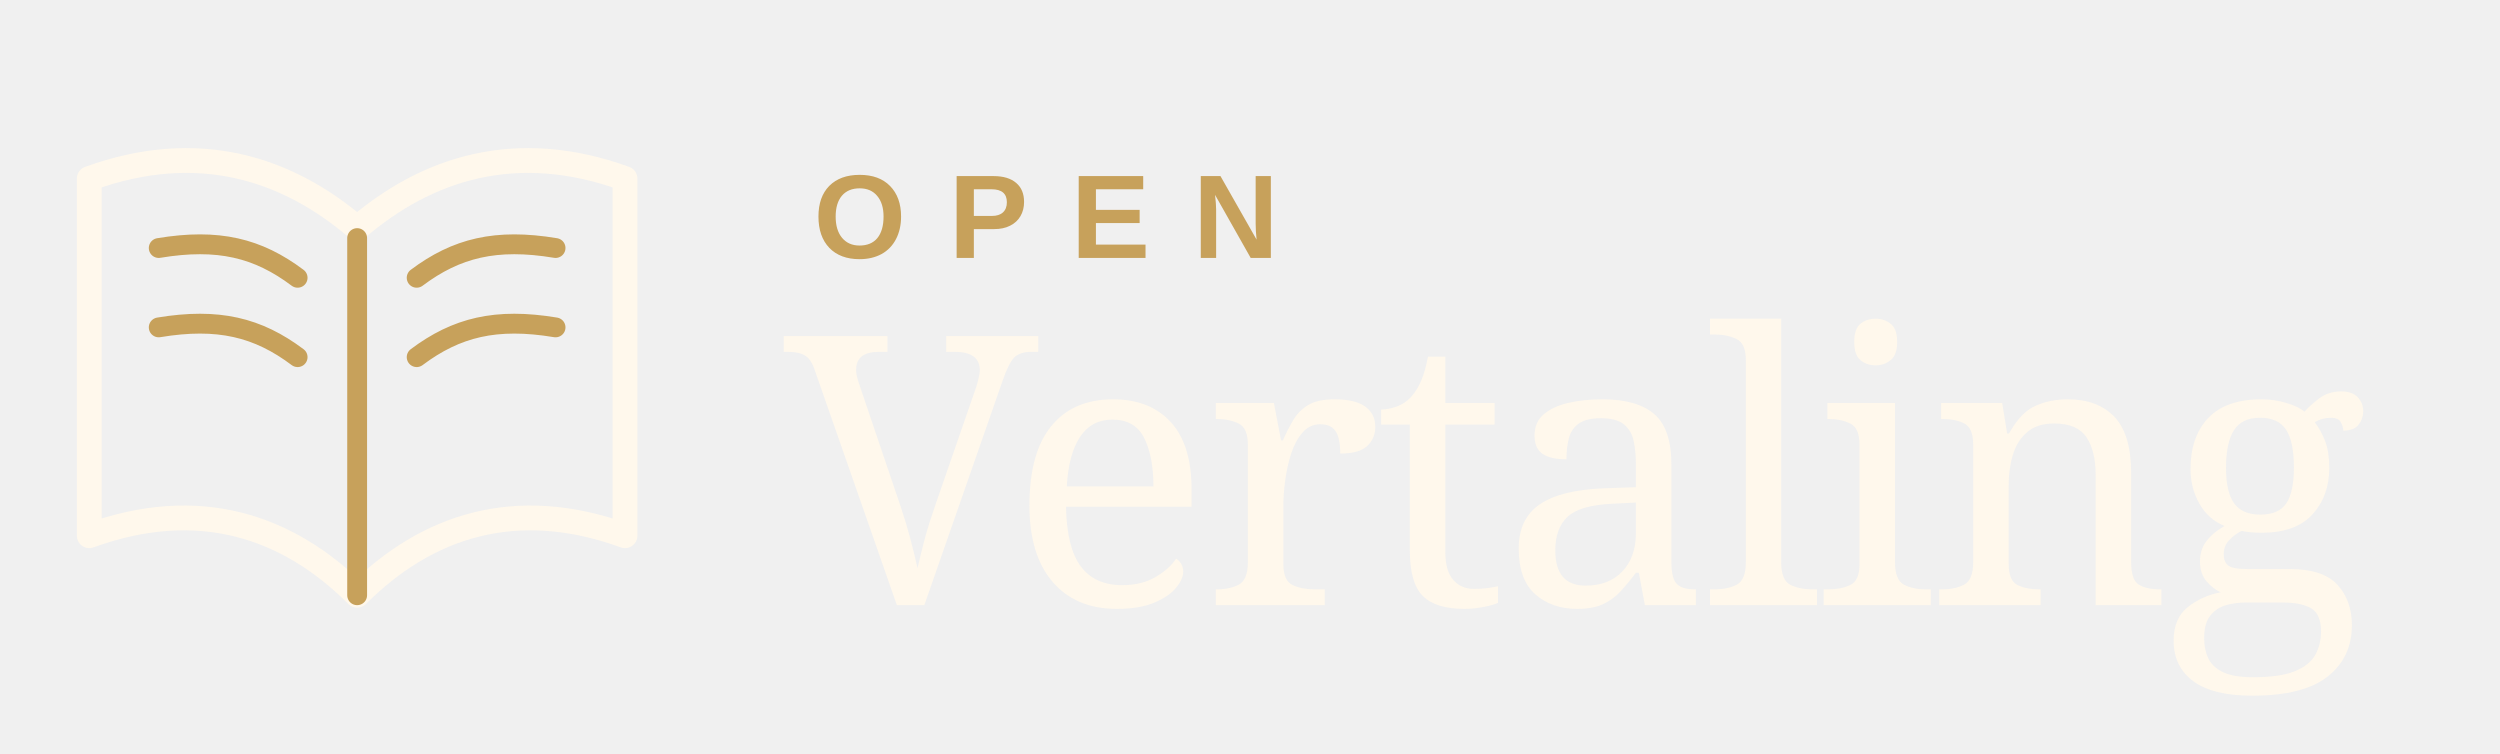
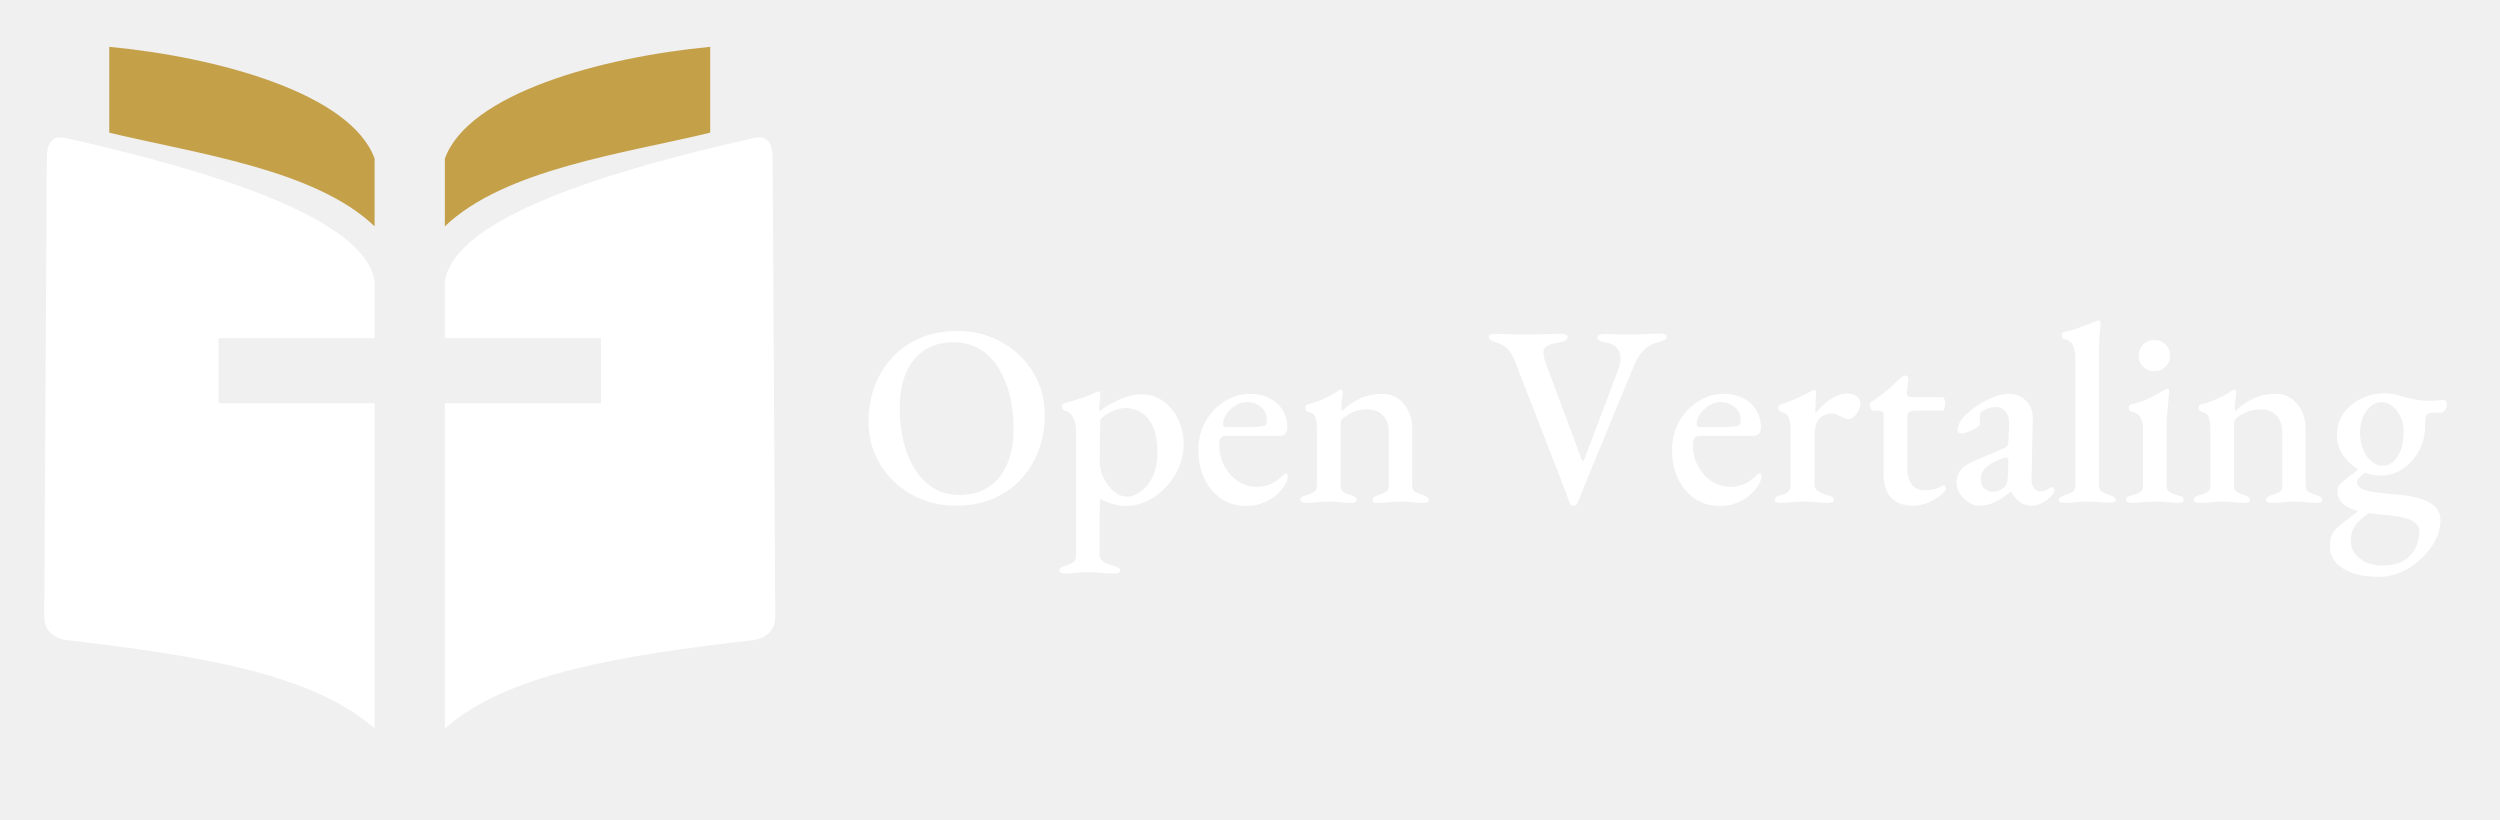
- <svg xmlns="http://www.w3.org/2000/svg" viewBox="0 0 252 76" role="img" aria-label="Open Vertaling">
-   <g fill="none" stroke-linecap="round" stroke-linejoin="round">
-     <path d="M9 18c11-4 20-1 27 5 7-6 16-9 27-5v36c-11-4-20-1-27 6-7-7-16-10-27-6Z" stroke="#fff8ec" stroke-width="2.5" />
-     <path d="M36 24v36M16 25c6-1 10 0 14 3m12 0c4-3 8-4 14-3M16 33c6-1 10 0 14 3m12 0c4-3 8-4 14-3" stroke="#c7a15b" stroke-width="2" />
+ <svg xmlns="http://www.w3.org/2000/svg" viewBox="0 0 961 315" role="img" aria-label="Open Vertaling">
+   <g data-role="open-folio-mark">
+     <path d="M42 18 C84 22 135 36 144 61 L144 87 C121 65 75 59 42 51 Z" fill="#C4A048" />
+     <path d="M273 18 C231 22 180 36 171 61 L171 87 C194 65 240 59 273 51 Z" fill="#C4A048" />
+     <path d="M25 53 C20 52 18 55 18 61 L17 237 C17 242 20 245 25 246 C77 252 120 259 144 280 L144 155 L84 155 L84 130 L144 130 L144 108 C140 84 83 66 25 53 Z" fill="#FFFFFF" />
+     <path d="M290 53 C295 52 297 55 297 61 L298 237 C298 242 295 245 290 246 C238 252 195 259 171 280 L171 155 L231 155 L231 130 L171 130 L171 108 C175 84 232 66 290 53 Z" fill="#FFFFFF" />
  </g>
-   <text x="82" y="26" fill="#c7a15b" font-family="Arial,sans-serif" font-size="12" font-weight="600" letter-spacing="4.3">OPEN</text>
-   <text x="79" y="61" fill="#fff8ec" font-family="Georgia,serif" font-size="38" letter-spacing="-.7">Vertaling</text>
+   <g fill="#FFFFFF" transform="translate(330 193) scale(0.09905814 -0.09905814)">
+     <path d="M376 -14Q309 -14 248.5 9.5Q188 33 141.0 76.5Q94 120 66.5 180.5Q39 241 39 315Q39 383 61.5 445.5Q84 508 127.5 557.0Q171 606 236.0 635.0Q301 664 385 664Q453 664 513.5 640.5Q574 617 621.0 573.5Q668 530 695.5 469.5Q723 409 723 335Q723 268 700.5 205.0Q678 142 634.5 93.0Q591 44 526.0 15.0Q461 -14 376 -14ZM392 28Q462 28 508.5 60.5Q555 93 578.5 151.0Q602 209 602 285Q602 352 587.5 412.0Q573 472 544.0 519.5Q515 567 471.0 593.5Q427 620 368 620Q300 620 253.5 588.0Q207 556 183.5 499.0Q160 442 160 366Q160 298 174.0 238.0Q188 178 217.0 130.5Q246 83 289.5 55.5Q333 28 392 28Z" transform="translate(0 0)" />
+     <path d="M39 -277Q33 -277 25.5 -274.5Q18 -272 18 -266Q18 -258 25.0 -254.0Q32 -250 41 -247Q58 -242 70.0 -235.0Q82 -228 82 -209V288Q82 297 77.5 312.0Q73 327 63.0 340.0Q53 353 38 355Q33 357 30.5 360.5Q28 364 28 370Q28 376 30.5 379.5Q33 383 37 384Q73 393 105.0 404.0Q137 415 162 427Q165 427 166.5 428.5Q168 430 170 430Q173 430 175.0 426.5Q177 423 177 420Q177 411 174.5 392.0Q172 373 172 360Q172 352 173 351Q183 361 209.0 376.5Q235 392 269.0 405.0Q303 418 334 418Q386 418 423.0 390.0Q460 362 480.0 318.0Q500 274 500 227Q500 181 482.5 138.0Q465 95 433.5 60.5Q402 26 361.0 5.5Q320 -15 272 -15Q259 -15 241.0 -11.5Q223 -8 205.5 -1.5Q188 5 178 13Q177 13 176.0 4.5Q175 -4 174.5 -13.5Q174 -23 174 -27V-206Q174 -219 183.0 -227.0Q192 -235 204.5 -239.5Q217 -244 230 -248Q239 -251 246.0 -254.5Q253 -258 253 -266Q253 -272 246.0 -274.5Q239 -277 232 -277Q203 -277 179.0 -274.5Q155 -272 129 -272Q112 -272 99.0 -273.0Q86 -274 72.5 -275.5Q59 -277 39 -277ZM281 21Q295 21 314.0 29.5Q333 38 352.5 58.0Q372 78 385.0 111.0Q398 144 398 193Q398 250 384.5 284.0Q371 318 351.0 335.5Q331 353 310.5 359.0Q290 365 276 365Q254 365 230.5 355.5Q207 346 191.5 334.0Q176 322 176 315Q176 297 175.5 274.5Q175 252 174.5 228.5Q174 205 174.0 186.0Q174 167 174 159Q174 125 189.5 93.0Q205 61 229.5 41.0Q254 21 281 21Z" transform="translate(762 0)" />
+     <path d="M212 -15Q158 -15 116.5 12.5Q75 40 51.0 89.5Q27 139 27 204Q27 263 54.5 312.0Q82 361 128.0 390.5Q174 420 229 420Q270 420 302.5 403.5Q335 387 353.5 357.5Q372 328 372 290Q372 257 341 257H134Q120 257 114.0 249.0Q108 241 108 220Q108 176 128.0 139.5Q148 103 181.0 81.0Q214 59 254 59Q284 59 308.5 70.5Q333 82 354 103Q357 107 359.5 109.0Q362 111 365 111Q374 111 374 100Q374 84 360 62Q346 41 324.5 23.5Q303 6 274.5 -4.5Q246 -15 212 -15ZM135 291H215Q241 291 256.0 292.0Q271 293 284 296Q289 298 291.0 304.5Q293 311 293 321Q293 349 270.0 368.5Q247 388 215 388Q193 388 171.5 375.0Q150 362 136.0 342.5Q122 323 123 303Q123 291 135 291Z" transform="translate(1292 0)" />
+     <path d="M43 -3Q35 -3 29.0 0.0Q23 3 23 9Q23 17 29.5 20.5Q36 24 46 27Q61 31 74.0 38.0Q87 45 87 65V285Q87 310 81.5 327.5Q76 345 52 351Q48 352 45.0 355.5Q42 359 42 365Q42 378 51 379Q86 388 114.5 401.0Q143 414 167 430Q170 432 173.5 434.0Q177 436 180 436Q184 436 185.5 433.5Q187 431 187 427Q187 420 184.5 400.0Q182 380 182 366Q182 362 182.5 358.0Q183 354 184 353Q219 386 256.5 403.0Q294 420 341 420Q391 420 424.0 381.0Q457 342 457 280V64Q457 44 470.5 38.0Q484 32 499 27Q507 24 514.0 20.0Q521 16 521 8Q521 1 514.5 -1.0Q508 -3 502 -3Q482 -3 468.5 -1.5Q455 0 442.5 1.0Q430 2 412 2Q395 2 382.0 1.0Q369 0 355.5 -1.5Q342 -3 322 -3Q317 -3 310.0 -1.0Q303 1 303 8Q303 16 310.0 20.0Q317 24 325 27Q340 32 353.0 38.0Q366 44 366 64V271Q366 313 343.5 336.0Q321 359 285 360Q254 360 230.5 350.5Q207 341 187 325Q183 321 181.0 315.0Q179 309 179 304V64Q179 44 192.0 37.5Q205 31 219 27Q241 20 241 9Q241 3 236.0 0.0Q231 -3 222 -3Q202 -3 188.5 -1.5Q175 0 163.5 1.0Q152 2 134 2Q117 2 104.0 1.0Q91 0 77.0 -1.5Q63 -3 43 -3Z" transform="translate(1692 0)" />
+     <path d="" transform="translate(2233 0)" />
+     <path d="M329 -14Q319 -14 314 -4Q309 9 301.5 30.0Q294 51 288 66L101 548Q91 575 74.0 593.5Q57 612 30 619Q16 624 8.0 628.5Q0 633 0 641Q0 648 7.5 650.5Q15 653 26 653Q44 653 65.5 652.0Q87 651 111.0 650.5Q135 650 157 650Q177 650 199.5 651.0Q222 652 243.0 652.5Q264 653 278 653Q289 653 297.5 650.0Q306 647 306 641Q306 633 297.5 627.5Q289 622 275 620Q246 616 229.0 607.0Q212 598 212 581Q212 568 215.5 557.0Q219 546 221 539L360 166Q362 161 365.0 160.0Q368 159 371 167L500 508Q520 560 504.5 587.5Q489 615 453 619Q439 621 430.0 626.5Q421 632 421 640Q421 646 429.5 649.0Q438 652 450 652Q466 652 481.0 651.5Q496 651 512.0 650.5Q528 650 548 650Q577 650 607.5 652.0Q638 654 660 654Q673 654 681.5 651.5Q690 649 690 641Q690 634 681.5 629.5Q673 625 659 621Q624 613 600.5 588.5Q577 564 564 531L389 107Q382 91 374.0 71.0Q366 51 358.5 31.5Q351 12 343 -4Q341 -9 337.5 -11.5Q334 -14 329 -14Z" transform="translate(2446 0)" />
+     <path d="M212 -15Q158 -15 116.5 12.5Q75 40 51.0 89.5Q27 139 27 204Q27 263 54.5 312.0Q82 361 128.0 390.5Q174 420 229 420Q270 420 302.5 403.5Q335 387 353.5 357.5Q372 328 372 290Q372 257 341 257H134Q120 257 114.0 249.0Q108 241 108 220Q108 176 128.0 139.5Q148 103 181.0 81.0Q214 59 254 59Q284 59 308.5 70.5Q333 82 354 103Q357 107 359.5 109.0Q362 111 365 111Q374 111 374 100Q374 84 360 62Q346 41 324.5 23.5Q303 6 274.5 -4.5Q246 -15 212 -15ZM135 291H215Q241 291 256.0 292.0Q271 293 284 296Q289 298 291.0 304.5Q293 311 293 321Q293 349 270.0 368.5Q247 388 215 388Q193 388 171.5 375.0Q150 362 136.0 342.5Q122 323 123 303Q123 291 135 291Z" transform="translate(3130 0)" />
+     <path d="M46 -3Q37 -3 31.5 0.0Q26 3 26 9Q26 17 32.5 20.5Q39 24 49 27Q70 32 78.5 41.0Q87 50 87 65V285Q87 310 80.0 327.5Q73 345 50 350Q46 351 42.5 355.0Q39 359 39 365Q39 376 49 379Q77 387 109.0 401.5Q141 416 161 427Q167 431 172.0 433.0Q177 435 179 435Q186 435 186 427Q186 423 185.5 410.0Q185 397 184.0 381.0Q183 365 183 350Q183 346 185 346Q201 366 220.5 383.0Q240 400 262.0 410.5Q284 421 304 421Q330 421 344.0 410.5Q358 400 358 383Q358 372 351.5 357.5Q345 343 334.5 332.5Q324 322 312 322Q305 322 297.0 325.5Q289 329 280 333Q272 337 263.5 340.5Q255 344 247 344Q222 344 201.0 326.0Q180 308 180 256V68Q180 52 193.0 43.0Q206 34 232 26Q243 23 249.0 19.5Q255 16 255 9Q255 -3 236 -3Q206 -3 184.5 -0.5Q163 2 137 2Q120 2 107.0 1.0Q94 0 80.0 -1.5Q66 -3 46 -3Z" transform="translate(3530 0)" />
+     <path d="M200 -14Q145 -14 115.5 17.0Q86 48 86 108V340Q86 348 79.5 351.5Q73 355 54 355H46Q40 355 36.0 363.5Q32 372 32 380Q32 382 34.5 385.5Q37 389 39 390Q60 403 80.5 418.5Q101 434 118.5 450.0Q136 466 148 478Q154 483 158.0 487.0Q162 491 168 491Q174 491 178.5 488.0Q183 485 182 476L176 427Q175 415 181.5 411.0Q188 407 200 407H316Q319 407 322.0 400.0Q325 393 325 386Q325 375 322.0 365.0Q319 355 315 355H218Q193 355 185.5 350.0Q178 345 178 327V133Q178 91 195.0 68.5Q212 46 243 46Q272 46 287.0 51.0Q302 56 314 63Q317 65 319 65Q324 65 325.5 60.0Q327 55 327 49Q327 43 309.0 28.0Q291 13 262.0 -0.5Q233 -14 200 -14Z" transform="translate(3892 0)" />
+     <path d="M121 -14Q100 -14 80.0 -0.5Q60 13 47.0 33.5Q34 54 34 74Q34 107 52.5 127.0Q71 147 110 163L207 204Q227 212 231.0 218.5Q235 225 236 245L238 306Q239 333 225.0 351.0Q211 369 184 369Q170 369 155.5 363.5Q141 358 132 351Q127 347 125.5 340.0Q124 333 124 325Q124 320 124.5 313.5Q125 307 125 303Q125 297 111.5 288.5Q98 280 80.5 273.0Q63 266 51 266Q45 266 41.5 269.5Q38 273 38 279Q38 295 48.5 312.5Q59 330 80 348Q104 369 132.5 385.5Q161 402 188.5 411.0Q216 420 237 420Q279 420 305.5 391.5Q332 363 330 318L325 92Q324 70 334.0 56.0Q344 42 359 42Q382 42 395 54Q399 58 402 58Q407 58 410.5 55.0Q414 52 414 47Q414 35 400 22Q383 5 363.5 -4.5Q344 -14 326 -14Q276 -14 246 40H243Q210 12 181.0 -1.0Q152 -14 121 -14ZM173 40Q190 40 201.5 45.5Q213 51 222 61Q227 66 229.5 73.5Q232 81 233 97L235 154Q236 164 234.0 168.5Q232 173 226 173Q224 173 220.0 172.0Q216 171 209 168Q164 151 146.0 132.5Q128 114 128 92Q128 65 142.5 52.5Q157 40 173 40Z" transform="translate(4227 0)" />
+     <path d="M38 -3Q31 -3 24.5 -1.0Q18 1 18 8Q18 16 25.0 19.5Q32 23 41 27Q56 32 69.0 38.0Q82 44 82 65V560Q82 589 72.5 608.5Q63 628 38 633Q30 635 30 647Q30 658 37 660Q63 665 86.0 673.0Q109 681 129.0 689.0Q149 697 165 703Q171 705 174 705Q177 705 178.5 702.0Q180 699 180 696Q180 688 177.0 662.0Q174 636 174 584V65Q174 45 187.0 38.5Q200 32 215 27Q224 24 231.0 20.0Q238 16 238 8Q238 2 231.5 0.0Q225 -2 218 -2Q199 -2 185.0 -1.0Q171 0 158.0 1.0Q145 2 127 2Q110 2 97.0 1.0Q84 0 71.0 -1.5Q58 -3 38 -3Z" transform="translate(4640 0)" />
+     <path d="M42 -3Q34 -3 28.5 0.0Q23 3 23 9Q23 17 29.5 20.5Q36 24 44 26Q67 32 78.0 39.0Q89 46 89 64V280Q89 310 79.0 328.5Q69 347 44 351Q39 352 36.5 355.5Q34 359 34 366Q34 378 43 379Q87 389 118.5 405.5Q150 422 166 432Q177 439 182 439Q190 439 190 431Q190 420 187.5 396.0Q185 372 182.5 344.0Q180 316 180 292V64Q180 48 191.0 40.0Q202 32 225 26Q233 24 239.5 20.5Q246 17 246 9Q246 -3 228 -3Q209 -3 194.0 -1.5Q179 0 165.5 1.0Q152 2 134 2Q117 2 103.0 1.0Q89 0 75.5 -1.5Q62 -3 42 -3ZM132 508Q107 508 89.5 525.5Q72 543 72 568Q72 594 89.5 611.5Q107 629 132 629Q158 629 176.0 611.5Q194 594 194 568Q194 543 176.0 525.5Q158 508 132 508Z" transform="translate(4896 0)" />
+     <path d="M43 -3Q35 -3 29.0 0.0Q23 3 23 9Q23 17 29.5 20.5Q36 24 46 27Q61 31 74.0 38.0Q87 45 87 65V285Q87 310 81.5 327.5Q76 345 52 351Q48 352 45.0 355.5Q42 359 42 365Q42 378 51 379Q86 388 114.5 401.0Q143 414 167 430Q170 432 173.5 434.0Q177 436 180 436Q184 436 185.5 433.5Q187 431 187 427Q187 420 184.5 400.0Q182 380 182 366Q182 362 182.5 358.0Q183 354 184 353Q219 386 256.5 403.0Q294 420 341 420Q391 420 424.0 381.0Q457 342 457 280V64Q457 44 470.5 38.0Q484 32 499 27Q507 24 514.0 20.0Q521 16 521 8Q521 1 514.5 -1.0Q508 -3 502 -3Q482 -3 468.5 -1.5Q455 0 442.5 1.0Q430 2 412 2Q395 2 382.0 1.0Q369 0 355.5 -1.5Q342 -3 322 -3Q317 -3 310.0 -1.0Q303 1 303 8Q303 16 310.0 20.0Q317 24 325 27Q340 32 353.0 38.0Q366 44 366 64V271Q366 313 343.5 336.0Q321 359 285 360Q254 360 230.5 350.5Q207 341 187 325Q183 321 181.0 315.0Q179 309 179 304V64Q179 44 192.0 37.5Q205 31 219 27Q241 20 241 9Q241 3 236.0 0.0Q231 -3 222 -3Q202 -3 188.5 -1.5Q175 0 163.5 1.0Q152 2 134 2Q117 2 104.0 1.0Q91 0 77.0 -1.5Q63 -3 43 -3Z" transform="translate(5159 0)" />
+     <path d="M202 -290Q113 -290 61.5 -258.0Q10 -226 10 -172Q10 -144 18.0 -126.0Q26 -108 45 -93Q61 -81 82.5 -64.0Q104 -47 125 -31L170 -38Q127 -64 109.0 -89.5Q91 -115 91 -151Q91 -192 126.0 -219.0Q161 -246 213 -246Q276 -246 309 -219Q332 -201 344.5 -173.0Q357 -145 357 -115Q357 -95 343.0 -82.0Q329 -69 298.0 -61.0Q267 -53 214 -49Q117 -41 78.0 -19.0Q39 3 39 44Q39 54 44.5 63.0Q50 72 63 82Q83 98 95.0 107.0Q107 116 113.5 122.5Q120 129 125 138L164 121Q143 113 129.0 100.0Q115 87 115 77Q115 64 129.0 54.5Q143 45 173.0 40.0Q203 35 249 31Q347 25 393.0 0.0Q439 -25 439 -71Q439 -111 418.5 -149.5Q398 -188 364.0 -220.0Q330 -252 288.0 -271.0Q246 -290 202 -290ZM215 141Q251 141 273.5 178.0Q296 215 296 273Q296 305 284.0 331.0Q272 357 252.5 372.5Q233 388 209 388Q187 388 168.0 372.0Q149 356 138.0 329.5Q127 303 127 271Q127 235 138.5 205.5Q150 176 170.5 158.5Q191 141 215 141ZM207 103Q165 103 126.0 124.0Q87 145 62.0 180.5Q37 216 37 259Q37 308 63.0 344.5Q89 381 131.5 401.5Q174 422 221 422Q251 422 274.5 414.5Q298 407 323 402Q346 396 361.5 394.5Q377 393 395 393Q408 393 425.0 394.5Q442 396 450 396Q464 396 464 378Q464 365 453 353Q447 347 443 347H416Q390 347 385 339Q383 336 381.5 330.5Q380 325 379.5 316.0Q379 307 379 293Q379 241 355.0 198.0Q331 155 292.5 129.0Q254 103 207 103Z" transform="translate(5700 0)" />
+   </g>
</svg>
